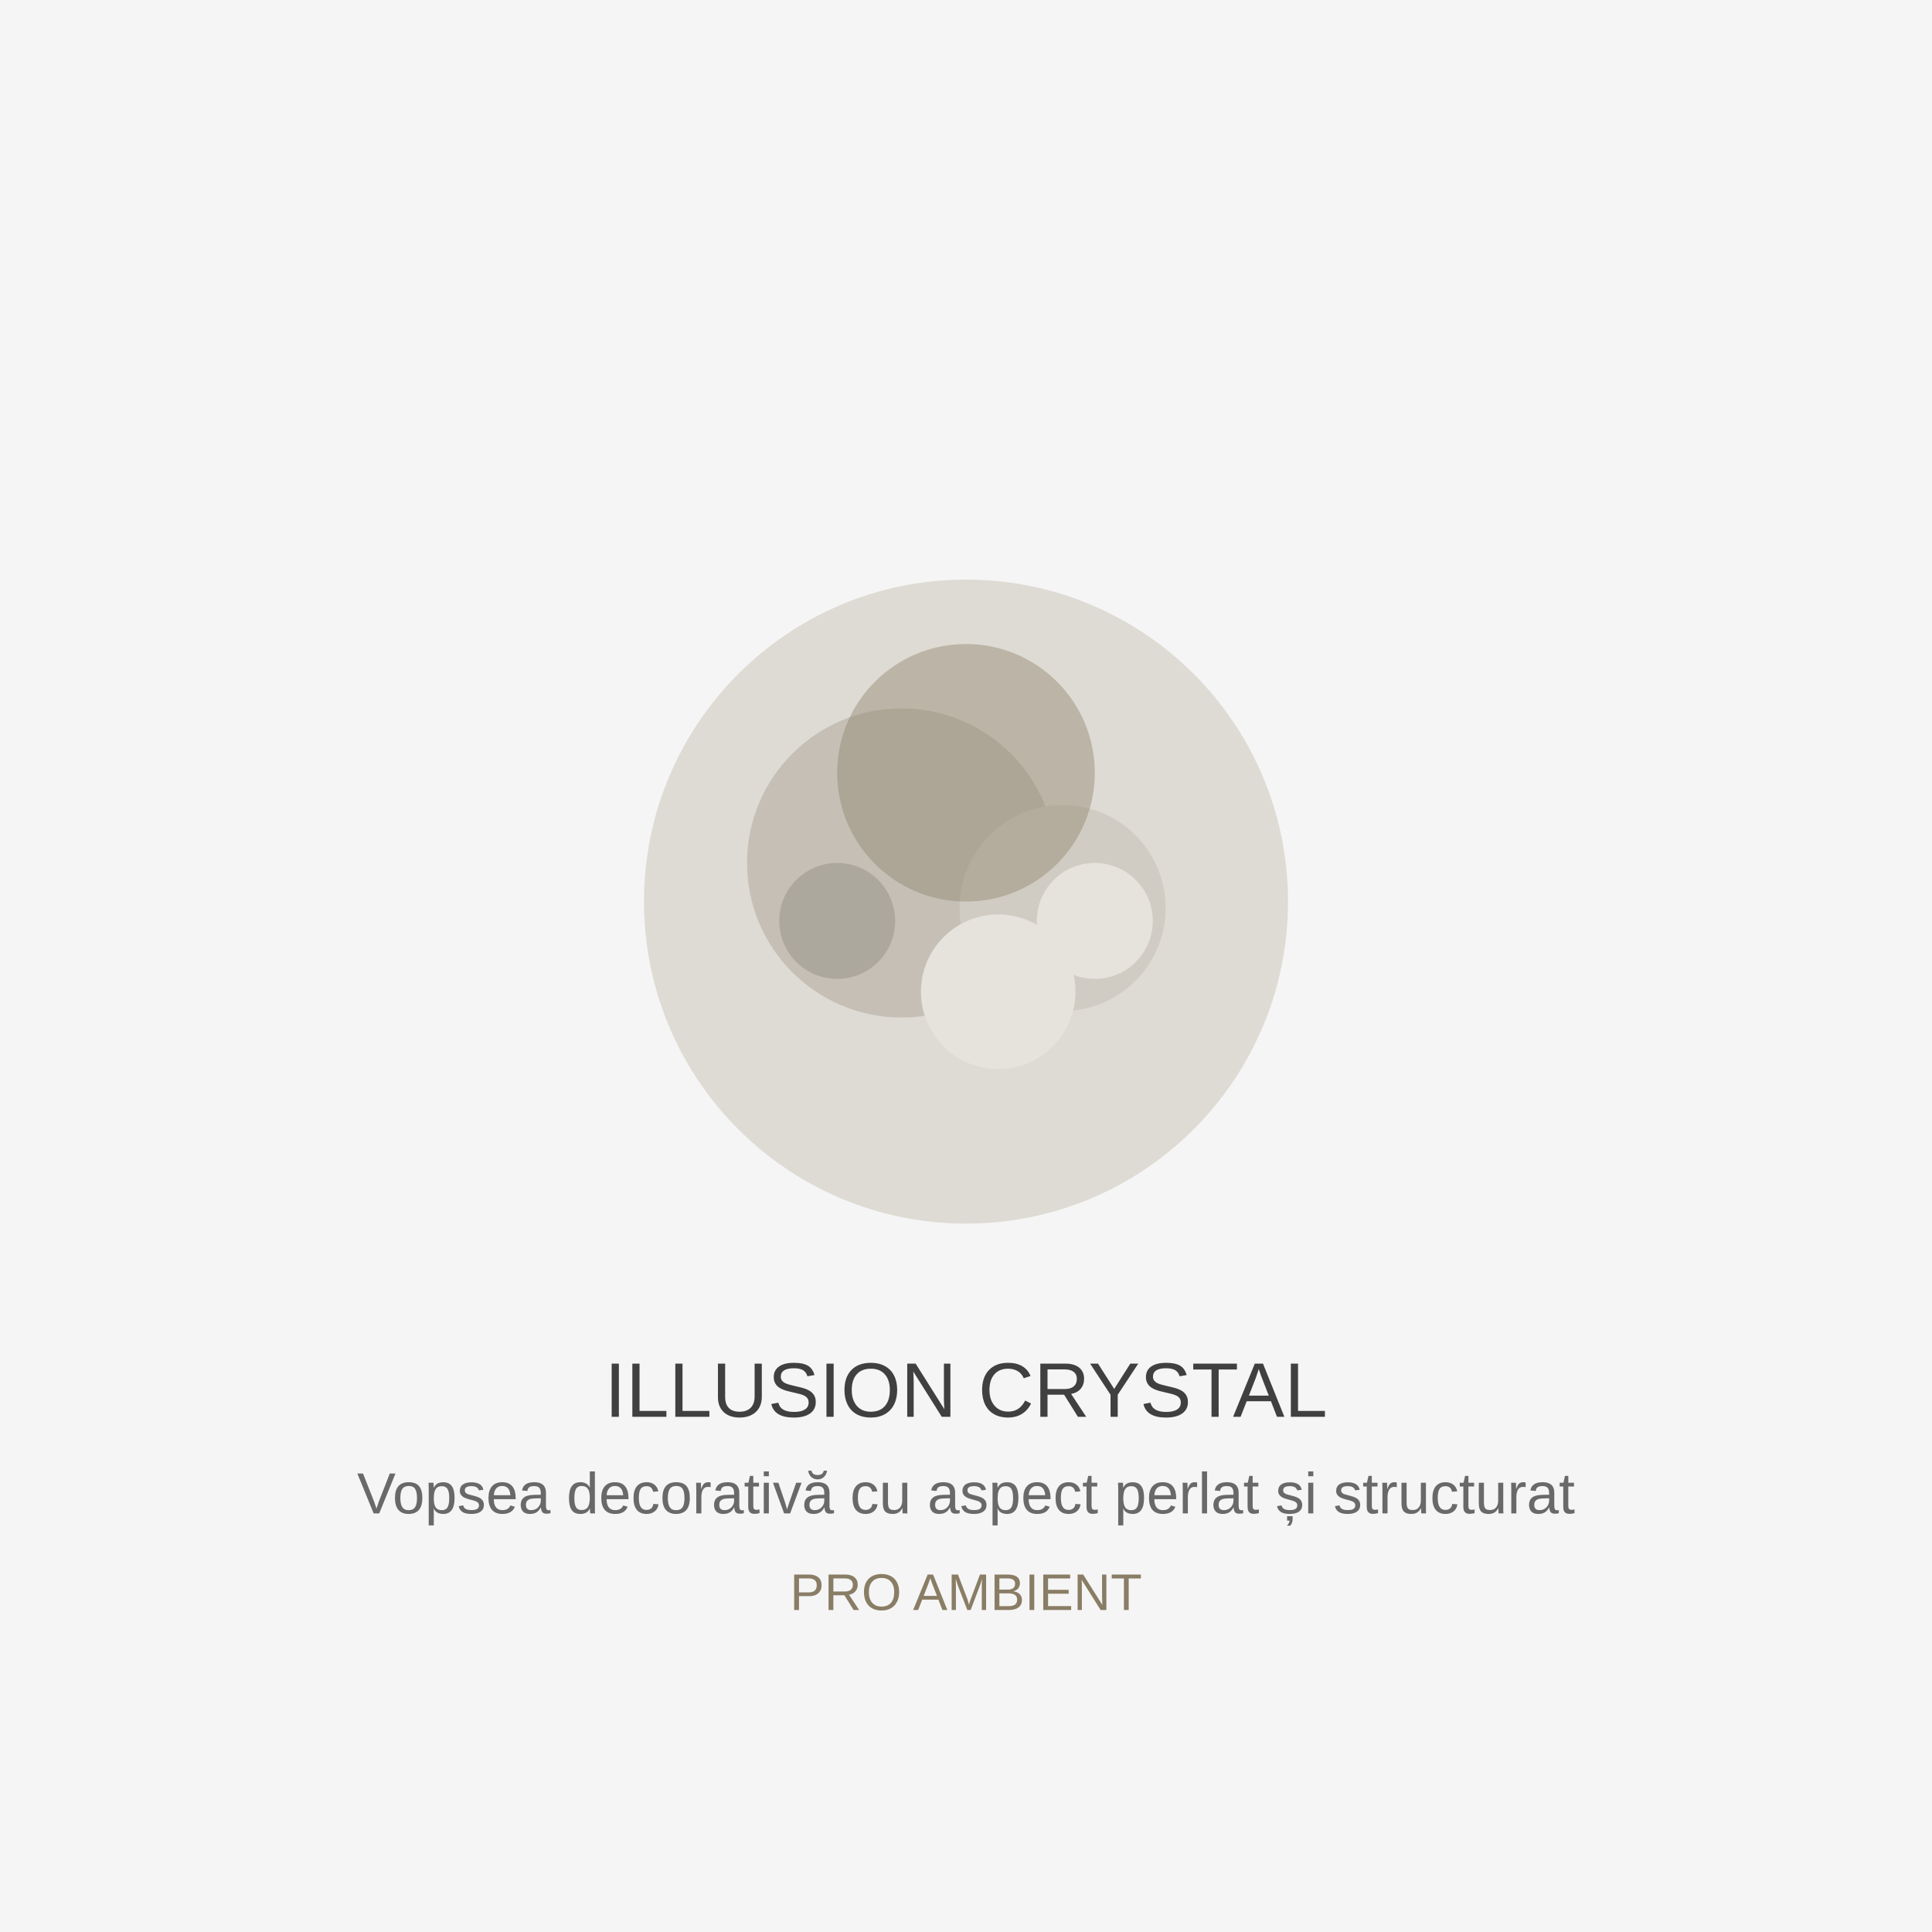
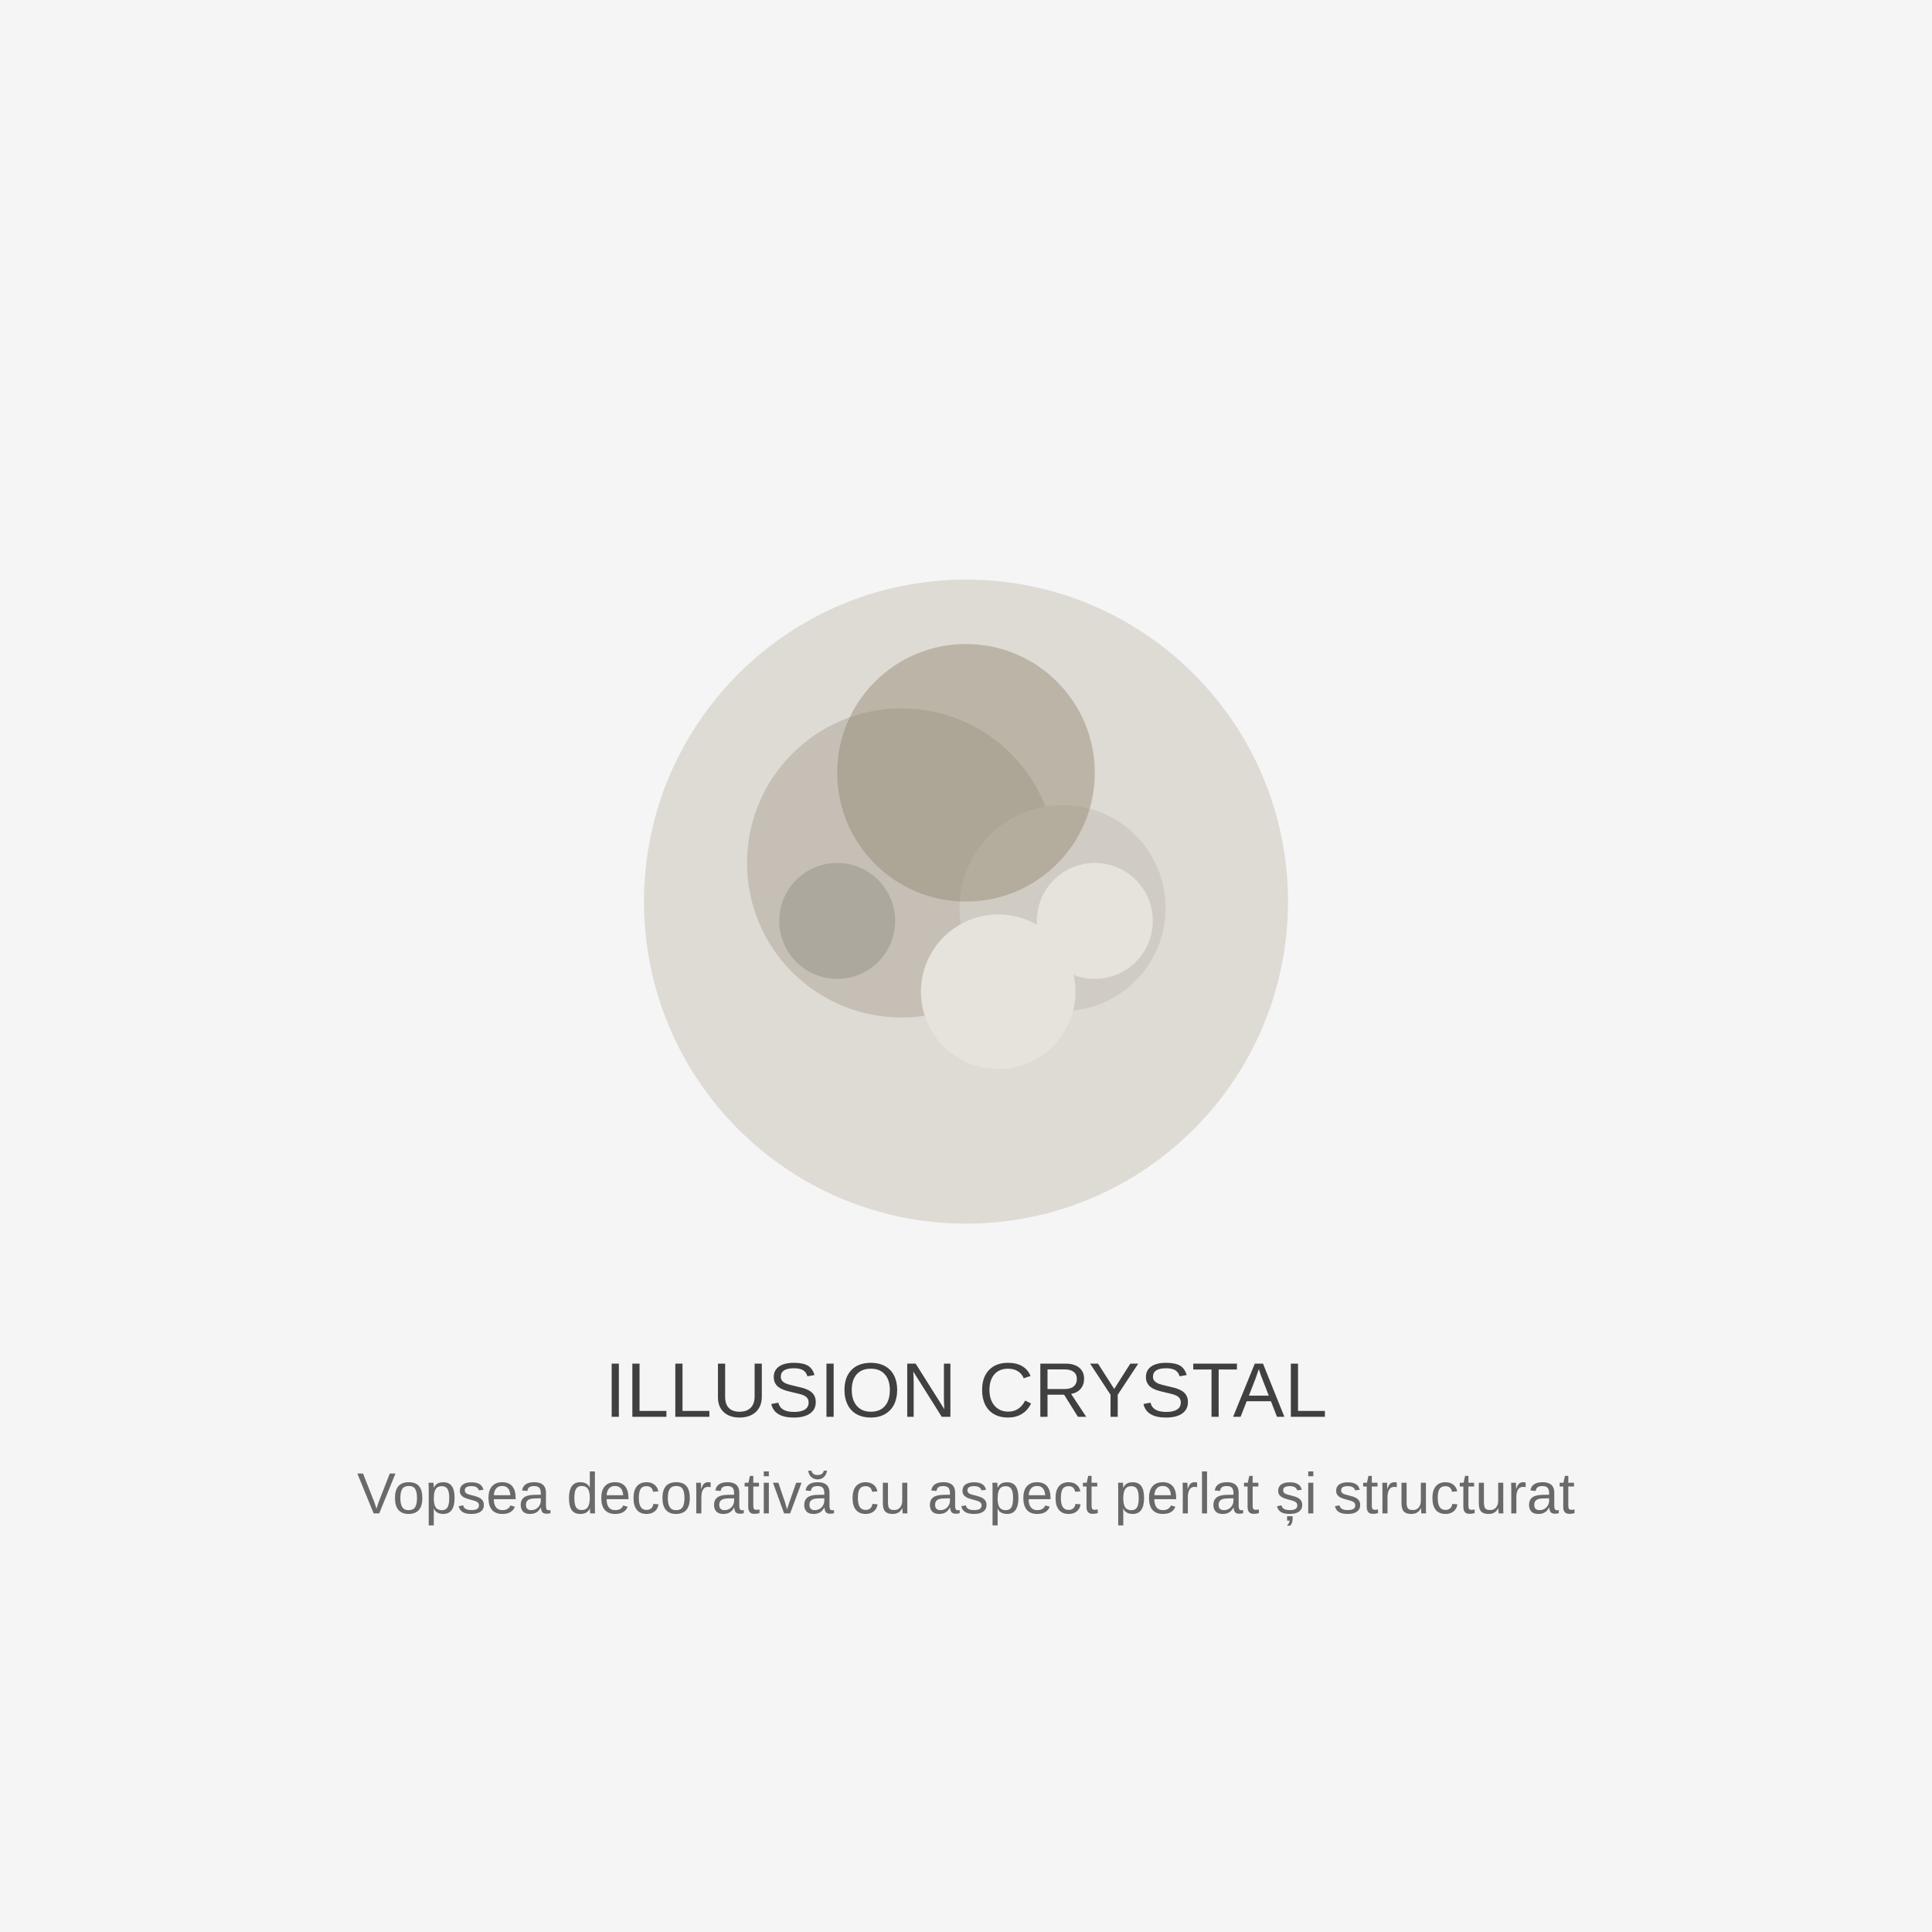
<svg xmlns="http://www.w3.org/2000/svg" width="600" height="600" viewBox="0 0 600 600" fill="none">
  <rect width="600" height="600" fill="#f5f5f5" />
  <path d="M300 180C244.772 180 200 224.772 200 280C200 335.228 244.772 380 300 380C355.228 380 400 335.228 400 280C400 224.772 355.228 180 300 180Z" fill="#DEDBD4" />
  <path d="M280 220C253.49 220 232 241.49 232 268C232 294.51 253.49 316 280 316C306.51 316 328 294.51 328 268C328 241.49 306.51 220 280 220Z" fill="#C5BFB6" />
  <path d="M330 250C312.327 250 298 264.327 298 282C298 299.673 312.327 314 330 314C347.673 314 362 299.673 362 282C362 264.327 347.673 250 330 250Z" fill="#D1CCC3" />
  <path d="M310 284C296.745 284 286 294.745 286 308C286 321.255 296.745 332 310 332C323.255 332 334 321.255 334 308C334 294.745 323.255 284 310 284Z" fill="#E6E2DC" />
  <path d="M260 268C250.059 268 242 276.059 242 286C242 295.941 250.059 304 260 304C269.941 304 278 295.941 278 286C278 276.059 269.941 268 260 268Z" fill="#ADA89E" />
  <path d="M340 268C330.059 268 322 276.059 322 286C322 295.941 330.059 304 340 304C349.941 304 358 295.941 358 286C358 276.059 349.941 268 340 268Z" fill="#E6E2DC" />
  <path d="M300 200C277.909 200 260 217.909 260 240C260 262.091 277.909 280 300 280C322.091 280 340 262.091 340 240C340 217.909 322.091 200 300 200Z" fill="#8A7D65" fill-opacity="0.4" />
  <text x="300" y="440" font-family="Arial" font-size="24" fill="#404040" text-anchor="middle">ILLUSION CRYSTAL</text>
  <text x="300" y="470" font-family="Arial" font-size="18" fill="#696969" text-anchor="middle">Vopsea decorativă cu aspect perlat și structurat</text>
-   <text x="300" y="500" font-family="Arial" font-size="16" fill="#8A7D65" text-anchor="middle">PRO AMBIENT</text>
</svg>
